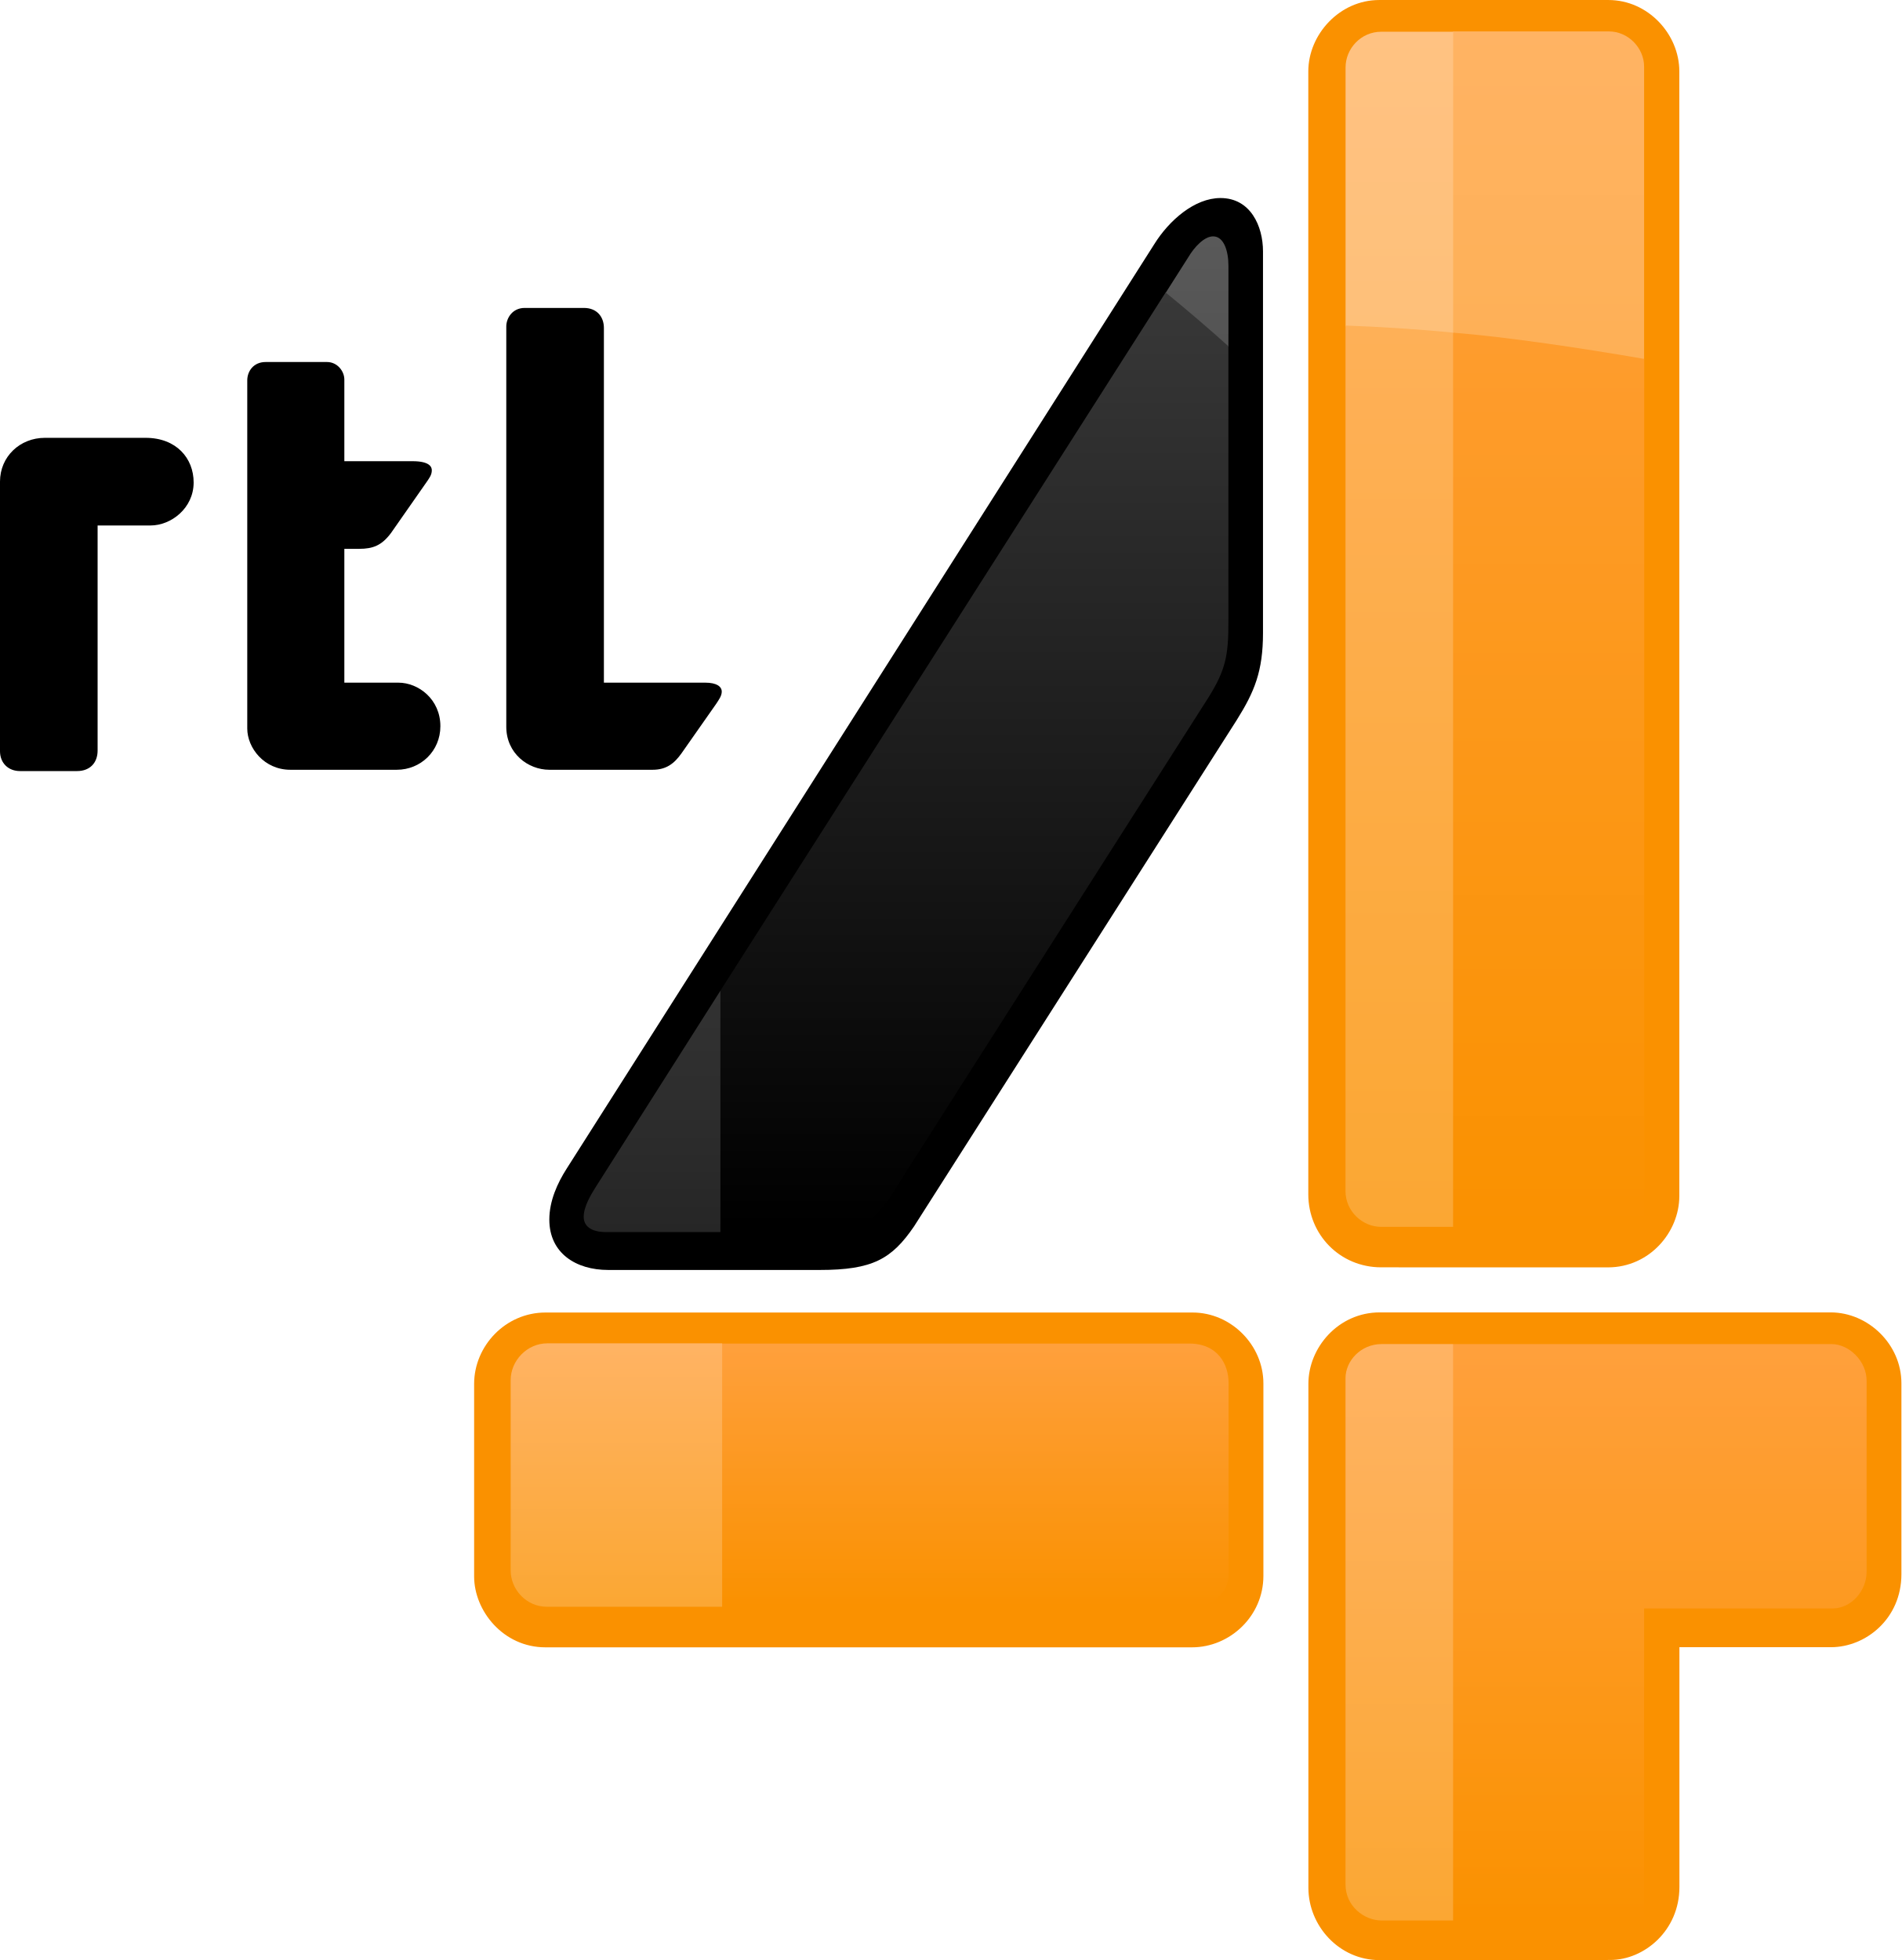
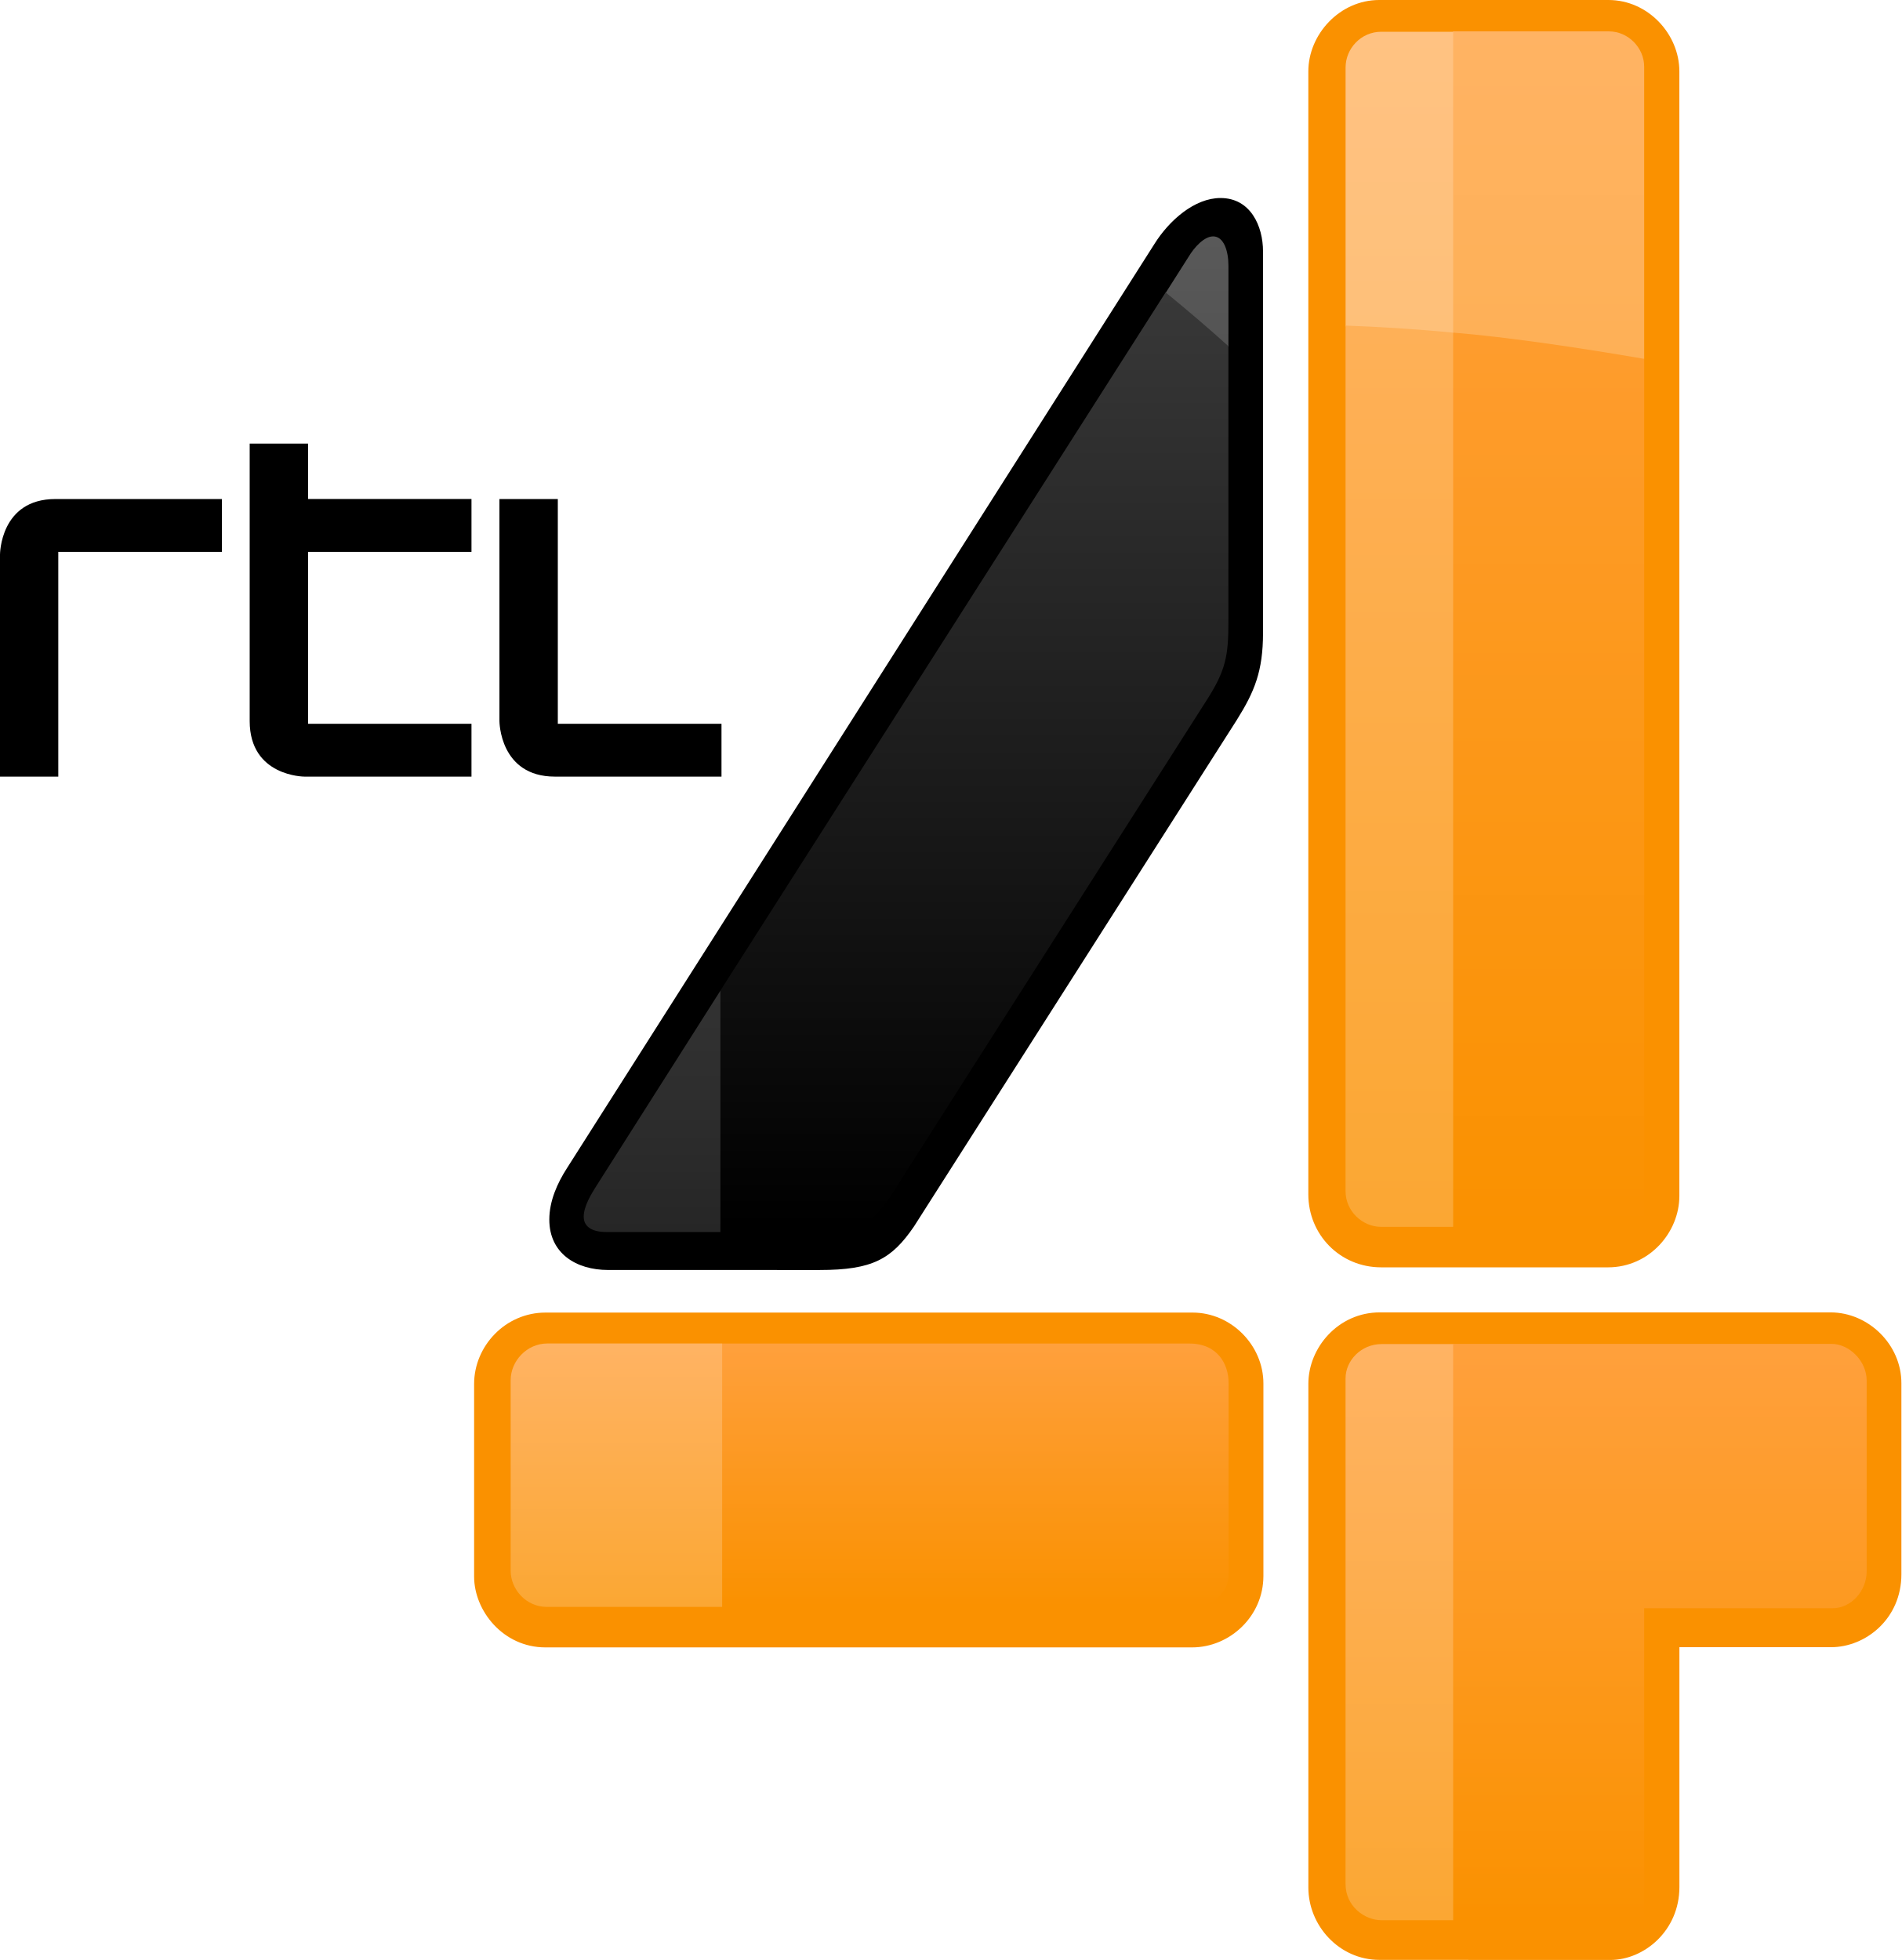
- <svg xmlns="http://www.w3.org/2000/svg" height="618.49" width="600" version="1.1">
+ <svg xmlns="http://www.w3.org/2000/svg" width="600" height="618.48" version="1.1" viewBox="0 0 158.75 163.639">
  <defs>
-     <linearGradient id="linearGradient3953" y2="5682.7" gradientUnits="userSpaceOnUse" x2="-2452.8" gradientTransform="matrix(0.1655982,0,0,0.1655982,545.8462,-35.05243)" y1="5222.6" x1="-2452.8">
+     <linearGradient id="k" x1="-2452.8" x2="-2452.8" y1="5222.6" y2="5682.7" gradientTransform="matrix(.043814 0 0 .043814 191.78 -23.858)" gradientUnits="userSpaceOnUse">
      <stop stop-color="#323232" offset="0" />
-       <stop stop-color="#2d2d2d" offset="0.5" />
+       <stop stop-color="#2d2d2d" offset=".5" />
      <stop stop-color="#262626" offset="1" />
    </linearGradient>
-     <linearGradient id="linearGradient3956" y2="5669.9" gradientUnits="userSpaceOnUse" x2="-2133.4" gradientTransform="matrix(0.1655982,0,0,0.1655982,545.8462,-35.05243)" y1="3895.9" x1="-2133.4">
+     <linearGradient id="j" x1="-2133.4" x2="-2133.4" y1="3895.9" y2="5669.9" gradientTransform="matrix(.043814 0 0 .043814 191.78 -23.858)" gradientUnits="userSpaceOnUse">
      <stop stop-color="#383838" offset="0" />
-       <stop stop-color="#1c1c1c" offset="0.5" />
-       <stop stop-color="#000" offset="1" />
+       <stop stop-color="#1c1c1c" offset=".5" />
+       <stop offset="1" />
    </linearGradient>
-     <linearGradient id="linearGradient3959" y2="3966.5" gradientUnits="userSpaceOnUse" x2="-1219.1" gradientTransform="matrix(0.1655982,0,0,0.1655982,545.8462,-35.05243)" y1="5668.2" x1="-1219.1">
+     <linearGradient id="i" x1="-1219.1" x2="-1219.1" y1="5668.2" y2="3966.5" gradientTransform="matrix(.043814 0 0 .043814 191.78 -23.858)" gradientUnits="userSpaceOnUse">
      <stop stop-color="#fba733" offset="0" />
-       <stop stop-color="#fdac45" offset="0.5" />
+       <stop stop-color="#fdac45" offset=".5" />
      <stop stop-color="#feb057" offset="1" />
    </linearGradient>
-     <linearGradient id="linearGradient3962" y2="3965.4" gradientUnits="userSpaceOnUse" x2="-1136" gradientTransform="matrix(0.1655982,0,0,0.1655982,545.8462,-35.05243)" y1="3393.6" x1="-1136">
+     <linearGradient id="h" x1="-1136" x2="-1136" y1="3393.6" y2="3965.4" gradientTransform="matrix(.043814 0 0 .043814 191.78 -23.858)" gradientUnits="userSpaceOnUse">
      <stop stop-color="#ffc282" offset="0" />
      <stop stop-color="#fec079" offset="1" />
    </linearGradient>
-     <linearGradient id="linearGradient3965" y2="3395" gradientUnits="userSpaceOnUse" x2="-657.64" gradientTransform="matrix(0.1655982,0,0,0.1655982,545.8462,-35.05243)" y1="4016" x1="-657.64">
+     <linearGradient id="g" x1="-657.64" x2="-657.64" y1="4016" y2="3395" gradientTransform="matrix(.043814 0 0 .043814 191.78 -23.858)" gradientUnits="userSpaceOnUse">
      <stop stop-color="#feb056" offset="0" />
      <stop stop-color="#ffb363" offset="1" />
    </linearGradient>
-     <linearGradient id="linearGradient3968" y2="3989.6" gradientUnits="userSpaceOnUse" x2="-649.88" gradientTransform="matrix(0.1655982,0,0,0.1655982,545.8462,-35.05243)" y1="5670.4" x1="-649.88">
+     <linearGradient id="f" x1="-649.88" x2="-649.88" y1="5670.4" y2="3989.6" gradientTransform="matrix(.043814 0 0 .043814 191.78 -23.858)" gradientUnits="userSpaceOnUse">
      <stop stop-color="#fa9100" offset="0" />
-       <stop stop-color="#fc9716" offset="0.5" />
+       <stop stop-color="#fc9716" offset=".5" />
      <stop stop-color="#fe9c2d" offset="1" />
    </linearGradient>
-     <linearGradient id="linearGradient3972" y2="5897.6" gradientUnits="userSpaceOnUse" x2="-1219.1" gradientTransform="matrix(0.1655982,0,0,0.1655982,545.8462,-35.05243)" y1="6990.8" x1="-1219.1">
+     <linearGradient id="e" x1="-1219.1" x2="-1219.1" y1="6990.8" y2="5897.6" gradientTransform="matrix(.043814 0 0 .043814 191.78 -23.858)" gradientUnits="userSpaceOnUse">
      <stop stop-color="#fba733" offset="0" />
-       <stop stop-color="#fdad4b" offset="0.5" />
+       <stop stop-color="#fdad4b" offset=".5" />
      <stop stop-color="#ffb363" offset="1" />
    </linearGradient>
-     <linearGradient id="linearGradient3975" y2="5895.9" gradientUnits="userSpaceOnUse" x2="-1137.7" gradientTransform="matrix(0.1655982,0,0,0.1655982,545.8462,-35.05243)" y1="6995.5" x1="-1137.7">
+     <linearGradient id="d" x1="-1137.7" x2="-1137.7" y1="6995.5" y2="5895.9" gradientTransform="matrix(.043814 0 0 .043814 191.78 -23.858)" gradientUnits="userSpaceOnUse">
      <stop stop-color="#fa9100" offset="0" />
-       <stop stop-color="#fd991e" offset="0.5" />
+       <stop stop-color="#fd991e" offset=".5" />
      <stop stop-color="#ffa03c" offset="1" />
    </linearGradient>
-     <linearGradient id="linearGradient3979" y2="5894.6" gradientUnits="userSpaceOnUse" x2="-2810.1" gradientTransform="matrix(0.1655982,0,0,0.1655982,545.8462,-35.05243)" y1="6397.3" x1="-2810.1">
+     <linearGradient id="c" x1="-2810.1" x2="-2810.1" y1="6397.3" y2="5894.6" gradientTransform="matrix(.043814 0 0 .043814 191.78 -23.858)" gradientUnits="userSpaceOnUse">
      <stop stop-color="#fba733" offset="0" />
-       <stop stop-color="#fdad4b" offset="0.5" />
+       <stop stop-color="#fdad4b" offset=".5" />
      <stop stop-color="#ffb363" offset="1" />
    </linearGradient>
-     <linearGradient id="linearGradient3982" y2="6394.4" gradientUnits="userSpaceOnUse" x2="-1441.9" gradientTransform="matrix(0.1655982,0,0,0.1655982,545.8462,-35.05243)" y1="5896.3" x1="-1441.9">
+     <linearGradient id="b" x1="-1441.9" x2="-1441.9" y1="5896.3" y2="6394.4" gradientTransform="matrix(.043814 0 0 .043814 191.78 -23.858)" gradientUnits="userSpaceOnUse">
      <stop stop-color="#ffa03c" offset="0" />
-       <stop stop-color="#fc981e" offset="0.5" />
+       <stop stop-color="#fc981e" offset=".5" />
      <stop stop-color="#fa9100" offset="1" />
    </linearGradient>
-     <linearGradient id="linearGradient3986" y2="3991.4" gradientUnits="userSpaceOnUse" x2="-1470.4" gradientTransform="matrix(0.1655982,0,0,0.1655982,545.8462,-35.05243)" y1="3783.6" x1="-1470.4">
+     <linearGradient id="a" x1="-1470.4" x2="-1470.4" y1="3783.6" y2="3991.4" gradientTransform="matrix(.043814 0 0 .043814 191.78 -23.858)" gradientUnits="userSpaceOnUse">
      <stop stop-color="#595959" offset="0" />
      <stop stop-color="#545454" offset="1" />
    </linearGradient>
  </defs>
-   <g transform="translate(80.62727,-516.975)">
-     <path fill="#000" d="m-74.335,760.29c-3.639,0-6.293-2.494-6.293-6.293v-85.034c0-7.914,6.302-13.827,14.158-13.827h31.795c9.711,0,15.152,6.456,15.152,14.075,0,8.152-7.138,13.579-13.579,13.579h-16.725v71.041c0,3.867-2.45,6.458-6.458,6.458z" />
-     <path fill="#000" d="m10.975,759.88c-8.235,0-13.579-6.888-13.579-13.033v-109.84c0-2.869,1.962-5.796,5.796-5.796h19.361c3.322,0,5.479,2.954,5.479,5.52v25.778h21.528c5.573,0,6.072,1.957,6.072,2.857,0,1.471-0.793,2.443-1.463,3.465l-11.418,16.346c-2.948,3.947-5.71,4.987-10.082,4.987h-4.637v42.227h17.037c6.364,0,13.267,5.254,13.267,13.744,0,7.854-6.222,13.744-13.744,13.744z" />
-     <path fill="#000" d="m92.712,759.88c-6.725,0-13.579-5.189-13.579-13.579v-126.3c0-2.669,1.956-5.854,5.795-5.854h18.713c4.126,0,6.293,2.856,6.293,6.293v111.95h31.96c3.593,0,5.229,1.216,5.229,2.833,0,1.325-0.885,2.532-1.775,3.881l-10.923,15.585c-2.297,3.248-4.841,5.19-9.091,5.19z" />
-     <path fill="#000" d="m111.26,917.72c-10.077,0-18.547-5.247-18.547-15.897,0-5.969,2.615-11.595,5.465-16.063l185.46-291.78c4.648-7.447,12.68-14.514,20.864-14.514,9.511,0,13.415,8.914,13.415,16.832v120.39c0,12.098-2.687,18.559-8.28,27.49l-101.84,159.8c-7.047,10.304-13.057,13.744-29.807,13.744z" />
-     <path fill="url(#linearGradient3986)" d="m307.01,626.35,0-25.502c0-4.683-1.447-9.287-4.841-9.287-2.771,0-5.897,3.337-7.797,6.539l-7.172,11.28-0.017,23.212z" />
-     <path fill="#fa9100" d="m91.476,1036.8c-13.305,0-22.491-11.523-22.491-22.356v-60.774c0-11.945,9.865-22.521,22.521-22.521h204.18c12.256,0,22.356,10.381,22.356,22.356v60.774c0,12.646-10.537,22.521-22.521,22.521z" />
-     <path fill="url(#linearGradient3982)" d="m147.25,940.94,147.39,0c9.075,0,12.42,6.646,12.42,12.42v60.443c0,6.261-5.633,10.267-11.887,10.267h-147.91l-37.59-37.63z" />
-     <path fill="url(#linearGradient3979)" d="m147.25,1024-55.309,0c-6.625,0-11.426-5.62-11.426-11.426v-60.112c0-6.046,5.099-11.592,11.592-11.592h55.145z" />
-     <path fill="#fa9100" d="m354.68,1135.5c-12.749,0-22.439-10.841-22.439-22.811v-159.06c0-11.426,9.456-22.521,22.521-22.521h142.25c11.864,0,22.356,10.047,22.356,22.356v60.278c0,13.987-11.206,23.018-22.233,23.018h-47.816v75.678c0,13.806-11.15,23.018-21.819,23.018z" />
-     <path fill="url(#linearGradient3975)" d="m377.9,1123.4,60.278,0,0-32.788,0-66.074,59.396,0c6.01,0,10.818-5.573,10.818-11.612v-60.258c0-6.158-5.501-11.562-11.095-11.562h-119.4l-20.46,35.905v127.51z" />
-     <path fill="url(#linearGradient3972)" d="m377.9,1123-22.521,0c-5.534,0-11.426-4.489-11.426-11.426v-159.71c0-5.409,4.767-10.764,11.426-10.764h22.521z" />
-     <path fill="#fa9100" d="m355.23,916.89c-13.062,0-23.018-10.36-23.018-23.018v-354.36c0-11.689,9.9-22.532,22.356-22.532h72.366c12.48,0,22.356,10.76,22.356,22.521v354.88c0,11.44-9.438,22.521-22.521,22.521z" />
-     <path fill="url(#linearGradient3968)" d="m438.21,630.2,0,273.9-60.278,0-20.368-20.368,0-308.02z" />
-     <path fill="url(#linearGradient3965)" d="m377.9,526.89,49.183,0c6.112,0,11.095,5.256,11.095,11.095v92.238c-19.408-3.353-42.999-6.888-60.278-8.28l-24.178-56.138z" />
-     <path fill="url(#linearGradient3962)" d="m343.97,619.89,0-81.64c0-5.882,4.805-11.261,11.261-11.261h22.687v95.053l-20.037,11.569z" />
-     <path fill="url(#linearGradient3959)" d="m377.9,904.12-22.708,0c-5.942,0-11.24-4.975-11.24-11.261v-273.16c10.408,0.377,22.632,1.123,33.948,2.234z" />
-     <path fill="url(#linearGradient3956)" d="m146.7,905.77,37.26,0c10.567,0,16.378-11.046,21.193-18.804l95.637-150.03c5.29-8.53,6.21-13.066,6.21-23.433v-87.271c-6.41-5.772-13.032-11.418-19.811-16.97l-140.49,220.32-19.871,60.774z" />
-     <path fill="url(#linearGradient3953)" d="m146.7,905.77-35.98,0c-5.114,0-7.156-2.065-7.156-4.835,0-3.336,2.434-7.243,3.989-9.697l39.147-61.642z" />
+   <g transform="translate(-26.029 -122.2)">
+     <g stroke-width=".363">
+       <path d="m76.797 228.23c-2.666 0-4.907-1.388-4.907-4.206 0-1.579 0.692-3.068 1.446-4.25l49.072-77.202c1.23-1.97 3.355-3.84 5.52-3.84 2.517 0 3.549 2.358 3.549 4.454v31.853c0 3.201-0.711 4.91-2.191 7.273l-26.948 42.283c-1.865 2.726-3.455 3.637-7.887 3.637z" />
+       <path d="m128.59 151.14v-6.747c0-1.239-0.383-2.457-1.281-2.457-0.733 0-1.56 0.883-2.063 1.73l-1.898 2.985-4e-3 6.142z" fill="url(#a)" />
+       <path d="m71.563 259.74c-3.52 0-5.951-3.049-5.951-5.915v-16.08c0-3.16 2.61-5.959 5.959-5.959h54.023c3.243 0 5.915 2.747 5.915 5.915v16.08c0 3.346-2.788 5.959-5.959 5.959z" fill="#fa9100" />
+       <path d="m86.32 234.37h38.997c2.401 0 3.286 1.758 3.286 3.286v15.992c0 1.656-1.49 2.716-3.145 2.716h-39.135l-9.946-9.946z" fill="url(#b)" />
+       <path d="m86.32 256.36h-14.634c-1.753 0-3.023-1.487-3.023-3.023v-15.904c0-1.6 1.349-3.067 3.067-3.067h14.59z" fill="url(#c)" />
+       <path d="m141.2 285.83c-3.373 0-5.937-2.868-5.937-6.035v-42.065c0-3.023 2.502-5.959 5.959-5.959h37.638c3.139 0 5.915 2.658 5.915 5.915v15.948c0 3.701-2.965 6.09-5.883 6.09h-12.651v20.023c0 3.653-2.95 6.09-5.773 6.09z" fill="#fa9100" />
+       <path d="m147.35 282.63h15.948v-26.157h15.715c1.59 0 2.862-1.474 2.862-3.072v-15.943c0-1.629-1.455-3.059-2.936-3.059h-31.59l-5.414 9.5v33.737z" fill="url(#d)" />
+       <path d="m147.35 282.52h-5.959c-1.464 0-3.023-1.188-3.023-3.023v-42.235c0-1.431 1.261-2.848 3.023-2.848h5.959z" fill="url(#e)" />
+       <path d="m141.35 228.01c-3.456 0-6.09-2.741-6.09-6.09v-93.758c0-3.093 2.619-5.962 5.915-5.962h19.147c3.302 0 5.915 2.847 5.915 5.959v93.892c0 3.027-2.497 5.959-5.959 5.959z" fill="#fa9100" />
+       <path d="m163.3 152.15v72.469h-15.948l-5.389-5.389v-81.498z" fill="url(#f)" />
+       <path d="m147.35 124.82h13.013c1.617 0 2.936 1.391 2.936 2.936v24.405c-5.135-0.887-11.377-1.823-15.948-2.191l-6.397-14.853z" fill="url(#g)" />
+       <path d="m138.37 149.43v-21.6c0-1.556 1.271-2.979 2.979-2.979h6.003v25.149l-5.302 3.061z" fill="url(#h)" />
+       <path d="m147.35 224.63h-6.008c-1.572 0-2.974-1.316-2.974-2.979v-72.269c2.754 0.1 5.988 0.297 8.982 0.591z" fill="url(#i)" />
+       <path d="m86.175 225.06h9.858c2.796 0 4.333-2.922 5.607-4.975l25.304-39.695c1.399-2.257 1.643-3.457 1.643-6.2v-23.09c-1.696-1.527-3.448-3.021-5.242-4.49l-37.172 58.294-5.258 16.08z" fill="url(#j)" />
+       <path d="m86.175 225.06h-9.519c-1.353 0-1.893-0.546-1.893-1.279 0-0.883 0.644-1.916 1.055-2.566l10.358-16.309z" fill="url(#k)" />
+     </g>
+     <g transform="matrix(.26449 0 0 .26449 26.029 122.2)">
+       <path d="m0 175.06v70.093h18.4v-70.941h51.648v-16.687h-52.577c-17.471 0-17.471 17.535-17.471 17.535z" />
+       <path d="m176.08 228.47v-70.95h-18.428v70.093s0 17.535 17.517 17.535h52.577v-16.678z" />
+       <path d="m97.243 140.02h-18.428v87.592c0 17.535 17.282 17.535 17.282 17.535h52.73v-16.678h-51.584v-54.263h51.584v-16.687h-51.584z" />
+     </g>
  </g>
</svg>
